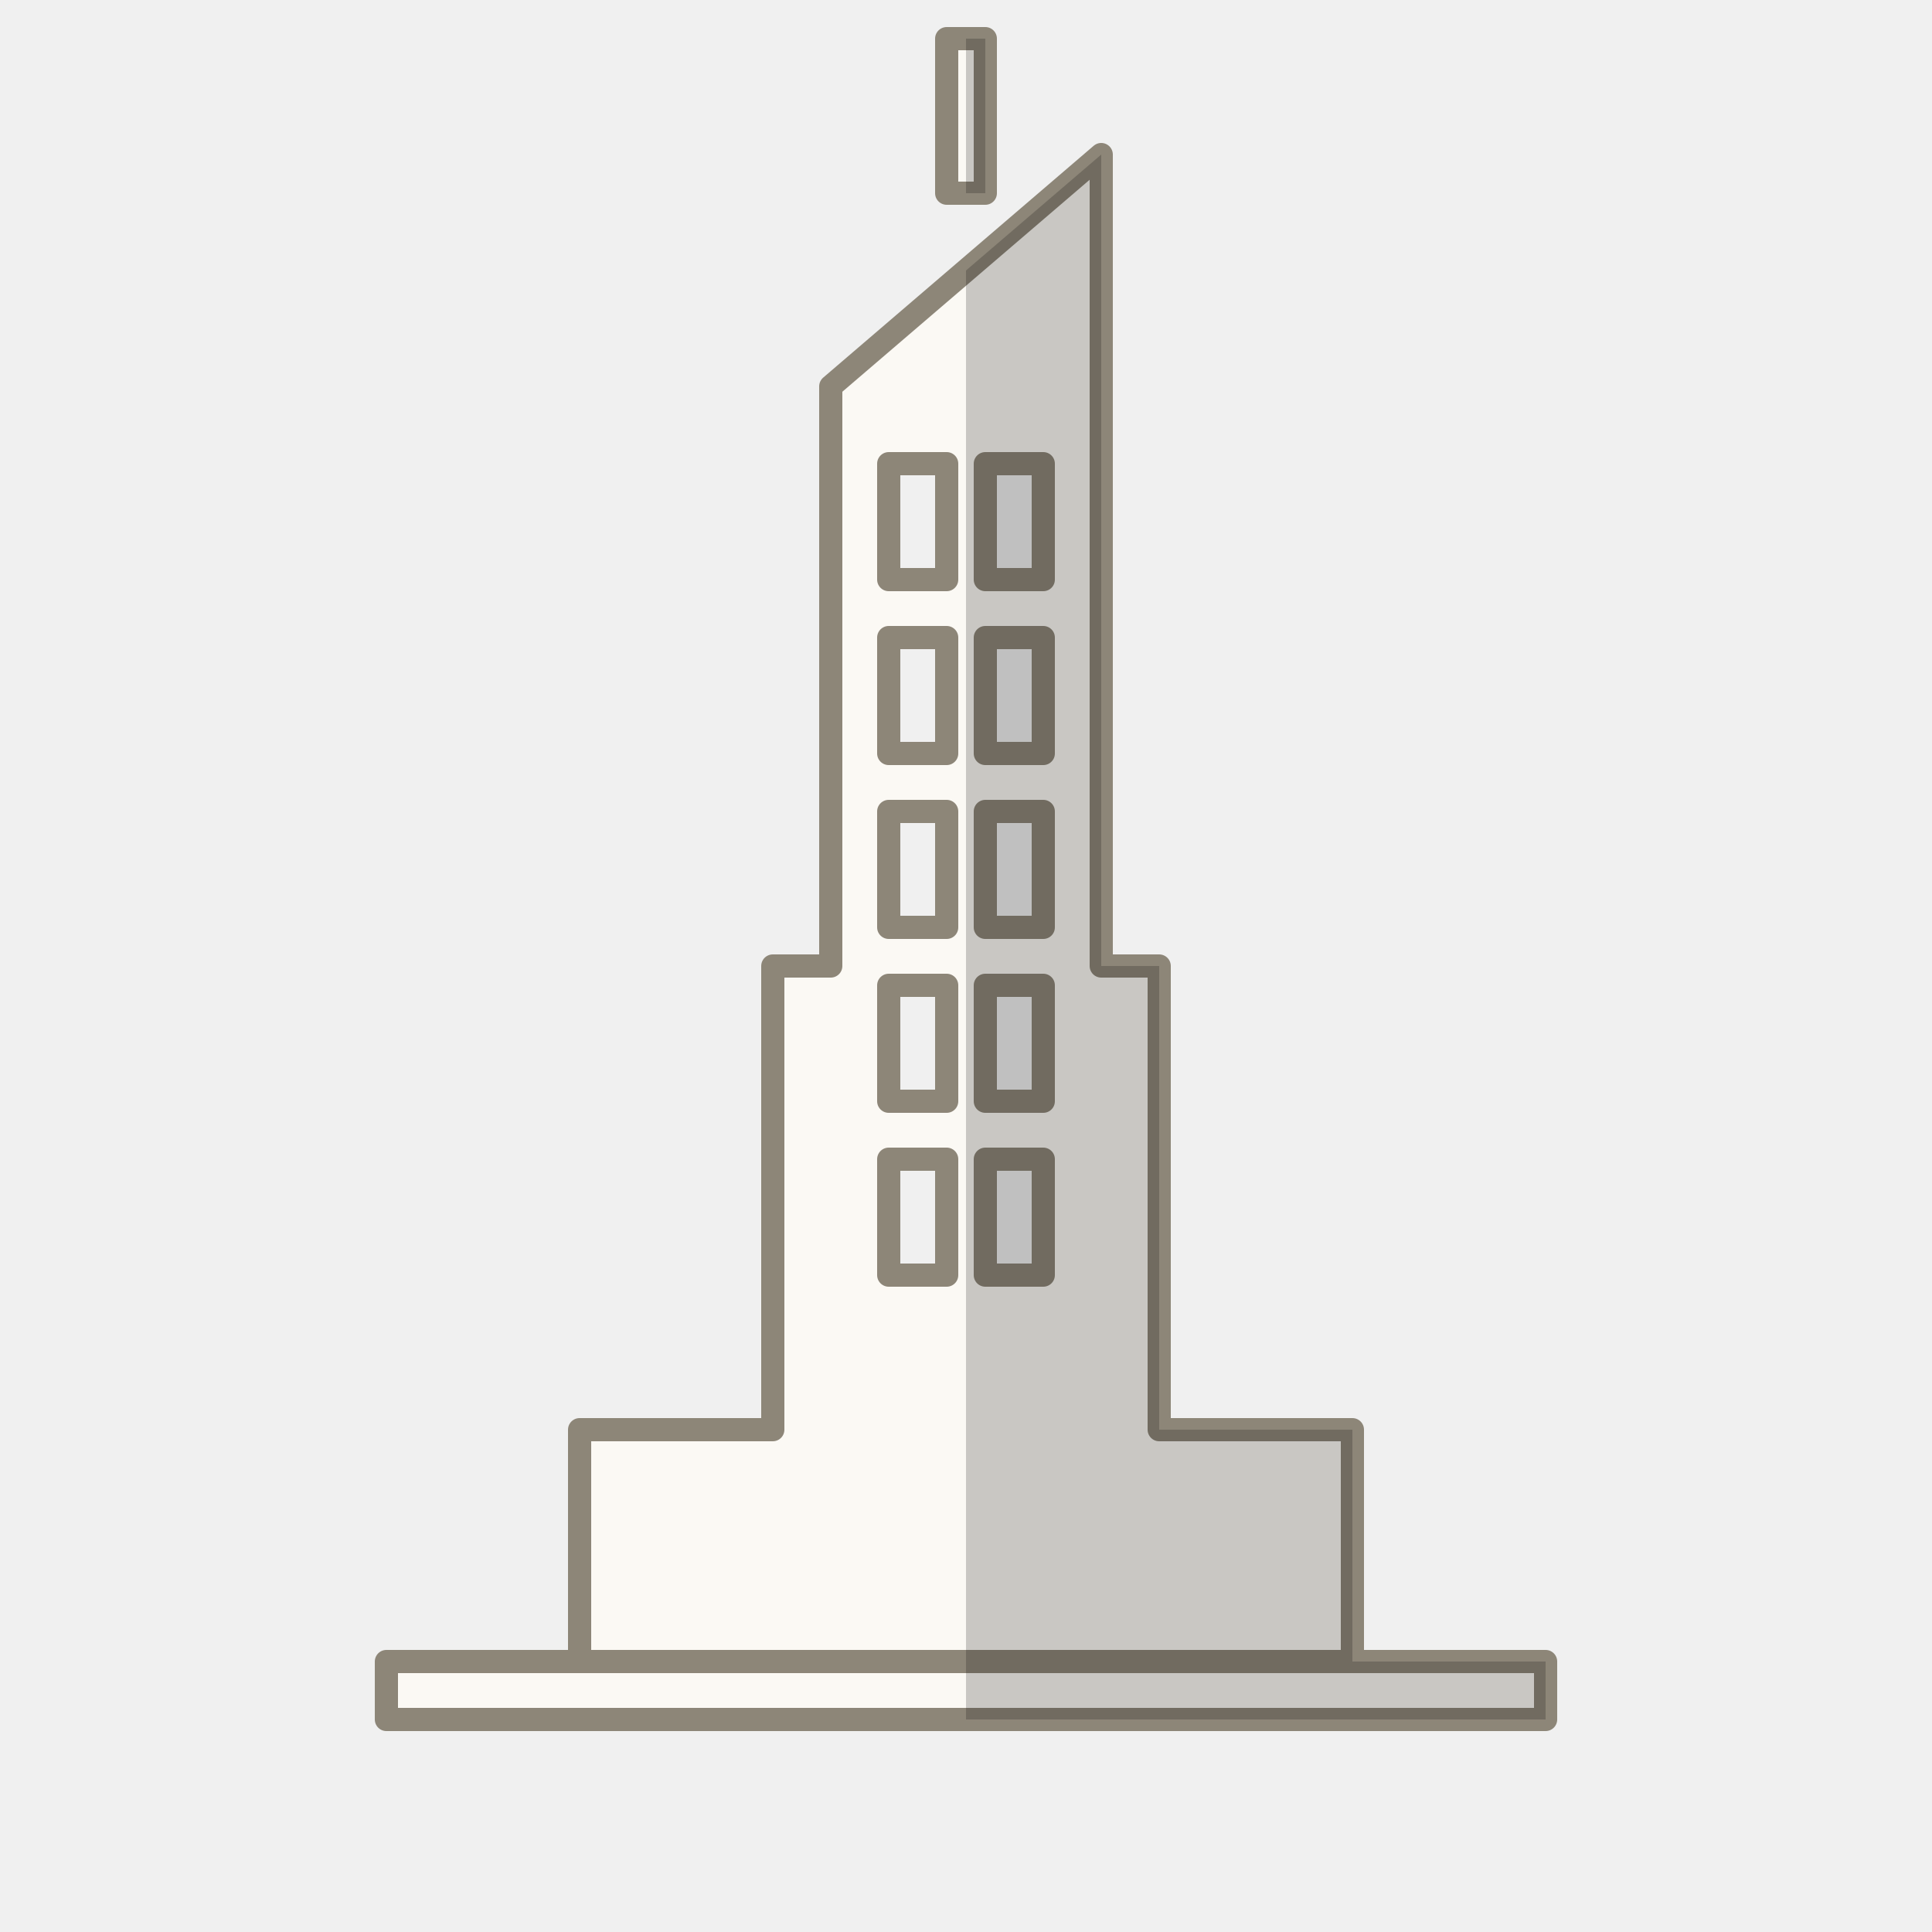
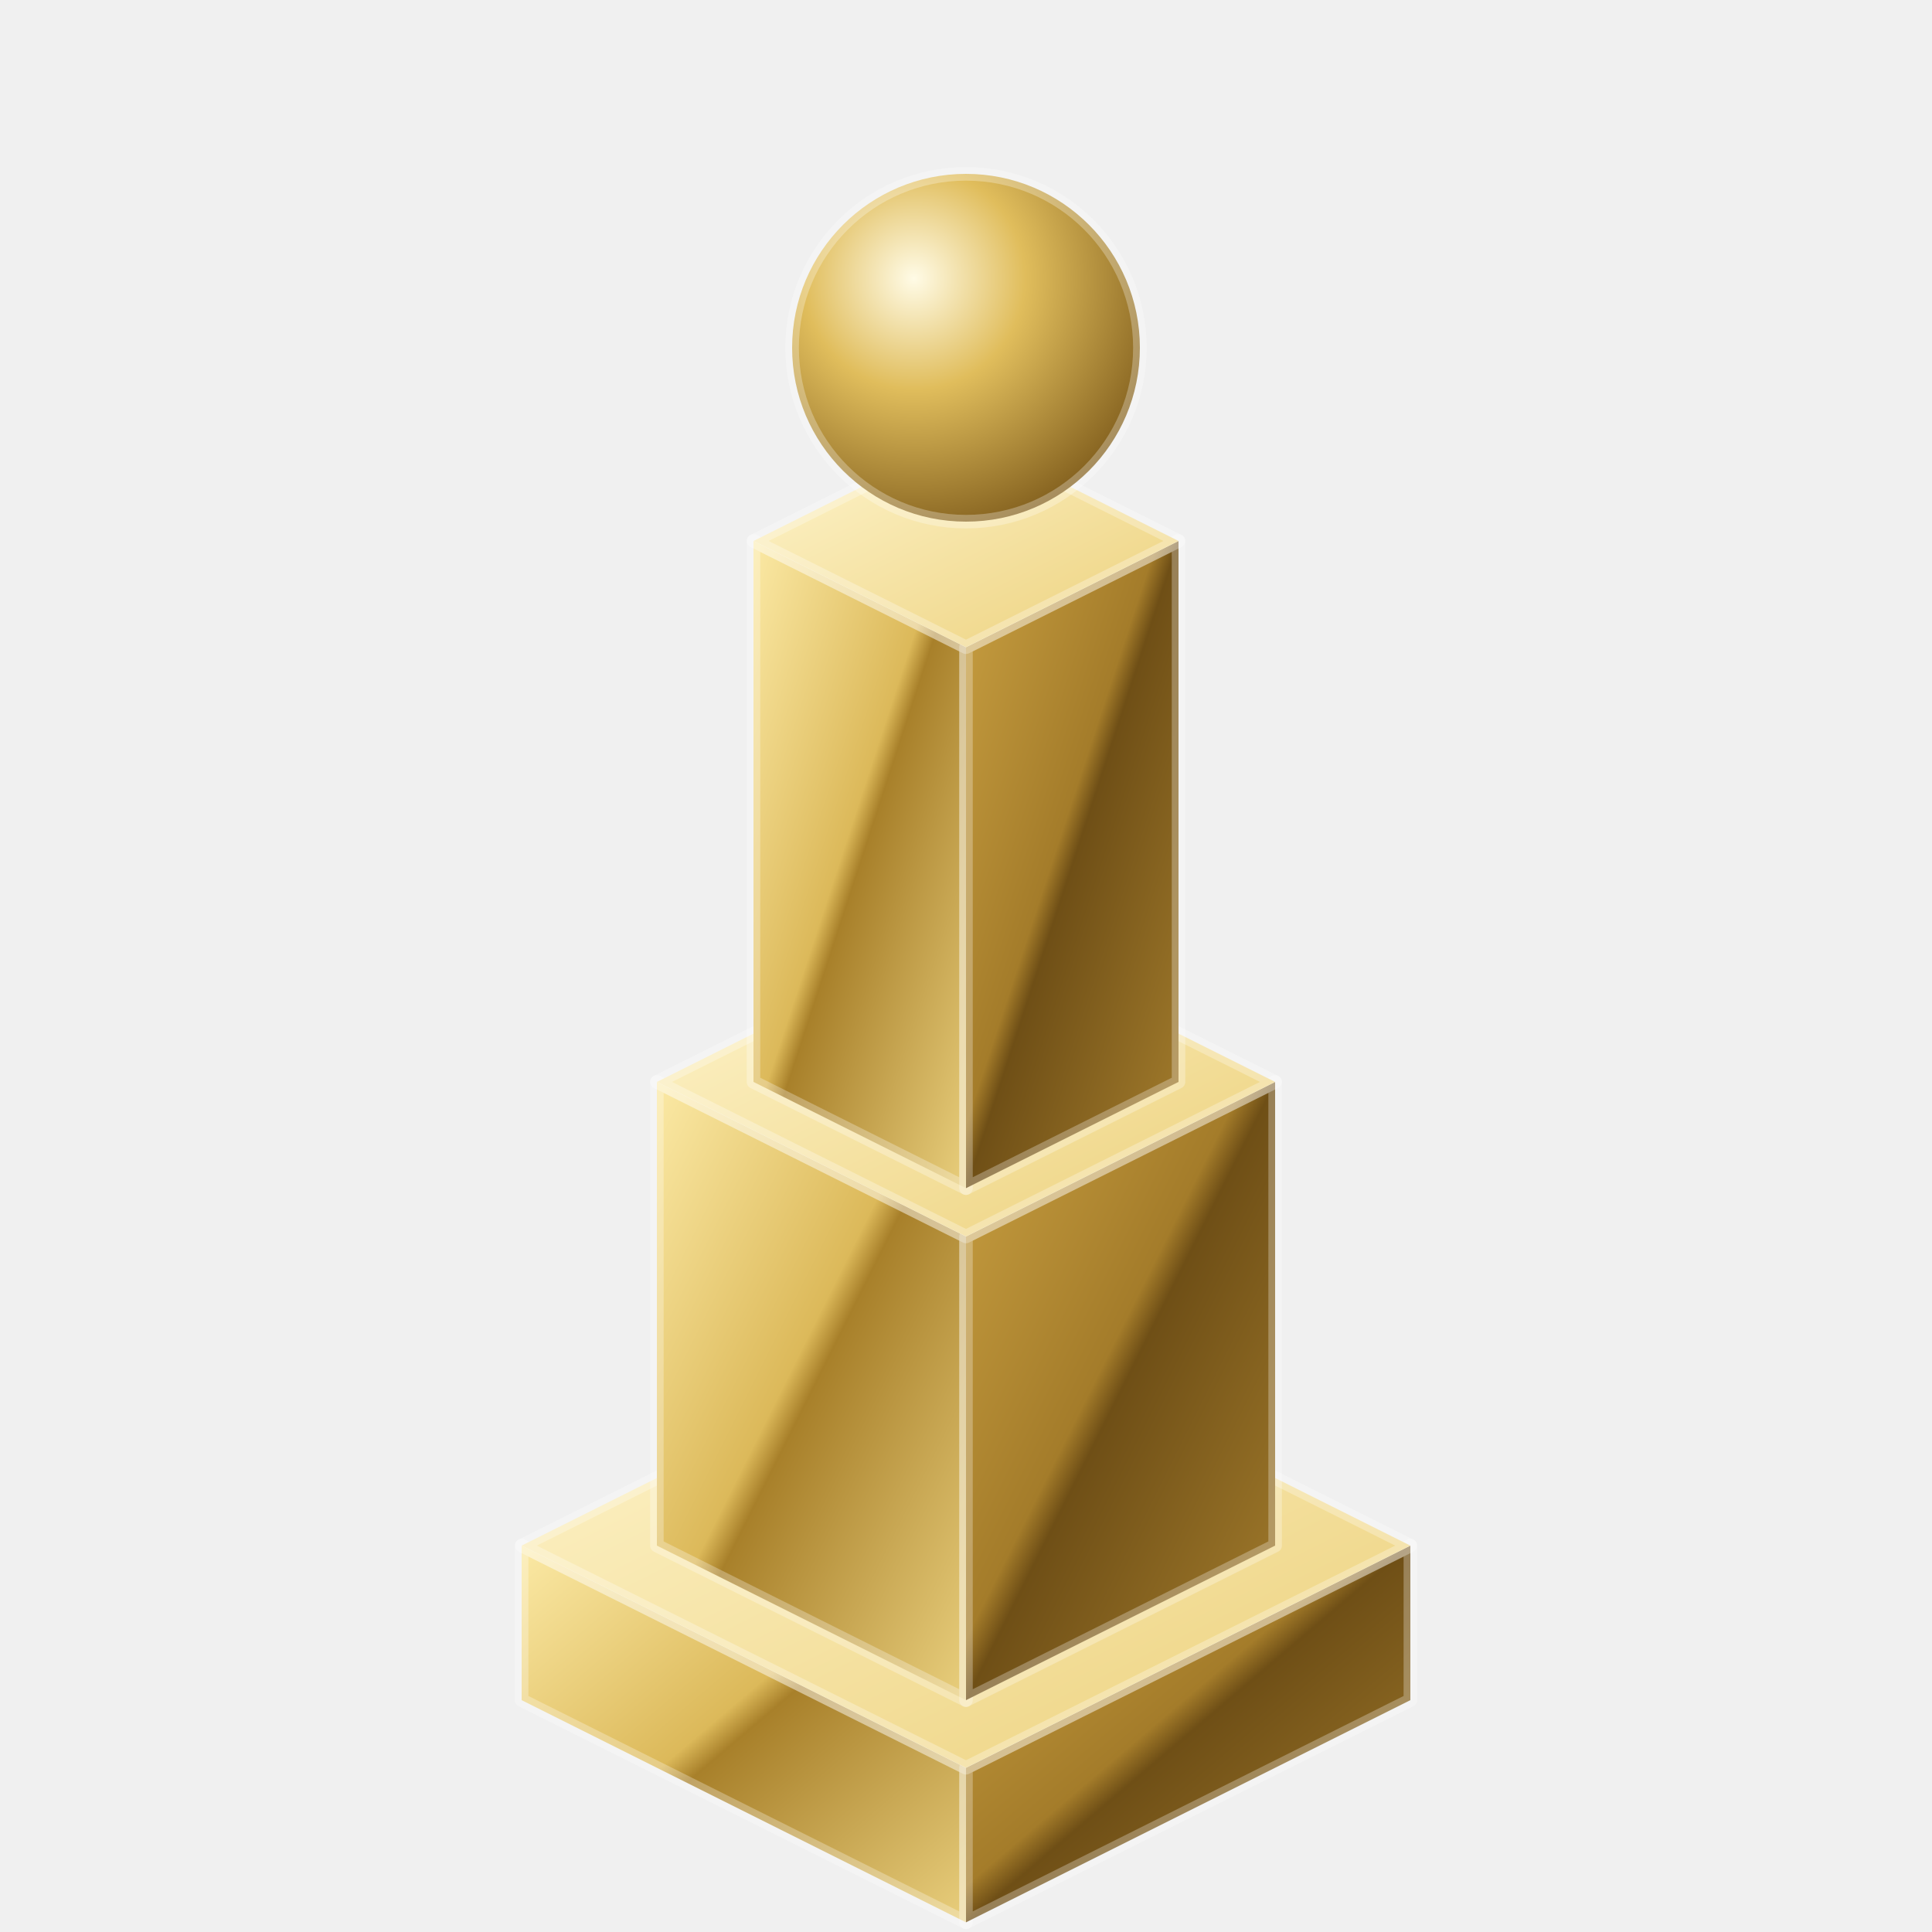
- <svg xmlns="http://www.w3.org/2000/svg" viewBox="0 0 100 100" fill-rule="evenodd">
-   <clipPath id="c">
-     <path d="M30 88V74H40V50H43V20L57 8V50H60V74H70V88zM46 24h3v6h-3zM46 33h3v6h-3zM46 42h3v6h-3zM46 51h3v6h-3zM46 60h3v6h-3zM51 24h3v6h-3zM51 33h3v6h-3zM51 42h3v6h-3zM51 51h3v6h-3zM51 60h3v6h-3z" />
-     <path d="M49 2h2v8h-2z" />
-     <path d="M20 86h60v3H20z" />
-   </clipPath>
-   <g fill="#fbf9f4" stroke="#8d8678" stroke-width="1.2" stroke-linejoin="round">
-     <path d="M30 88V74H40V50H43V20L57 8V50H60V74H70V88zM46 24h3v6h-3zM46 33h3v6h-3zM46 42h3v6h-3zM46 51h3v6h-3zM46 60h3v6h-3zM51 24h3v6h-3zM51 33h3v6h-3zM51 42h3v6h-3zM51 51h3v6h-3zM51 60h3v6h-3z" />
-     <path d="M49 2h2v8h-2z" />
-     <path d="M20 86h60v3H20z" />
+ <svg xmlns="http://www.w3.org/2000/svg" viewBox="0 0 100 100">
+   <defs>
+     <linearGradient id="gt" x1="0" y1="0" x2="1" y2="1">
+       <stop offset="0" stop-color="#fff6d0" />
+       <stop offset="1" stop-color="#ecd07a" />
+     </linearGradient>
+     <linearGradient id="gl" x1="0" y1="0" x2="1" y2="1">
+       <stop offset="0" stop-color="#fbe9a5" />
+       <stop offset="0.45" stop-color="#dcb95a" />
+       <stop offset="0.5" stop-color="#a8802a" />
+       <stop offset="1" stop-color="#e9cf7d" />
+     </linearGradient>
+     <linearGradient id="gr" x1="0" y1="0" x2="1" y2="1">
+       <stop offset="0" stop-color="#c9a042" />
+       <stop offset="0.45" stop-color="#a47c2a" />
+       <stop offset="0.5" stop-color="#6f4f16" />
+       <stop offset="1" stop-color="#a67f2e" />
+     </linearGradient>
+     <radialGradient id="go" cx=".35" cy=".3" r=".8">
+       <stop offset="0" stop-color="#fffbe6" />
+       <stop offset="0.4" stop-color="#e0bd5c" />
+       <stop offset="1" stop-color="#7a5718" />
+     </radialGradient>
+   </defs>
+   <g stroke="#fff" stroke-opacity=".28" stroke-width=".7" stroke-linejoin="round">
+     <polygon points="27.00,80.00 50.00,91.50 50.00,99.50 27.00,88.00" fill="url(#gl)" />
+     <polygon points="50.00,91.50 73.00,80.00 73.00,88.00 50.00,99.50" fill="url(#gr)" />
+     <polygon points="27.00,80.00 50.00,68.50 73.00,80.00 50.00,91.50" fill="url(#gt)" />
+     <polygon points="34.00,56.00 50.00,64.00 50.00,88.00 34.00,80.00" fill="url(#gl)" />
+     <polygon points="50.00,64.00 66.00,56.00 66.00,80.00 50.00,88.00" fill="url(#gr)" />
+     <polygon points="34.00,56.00 50.00,48.00 66.00,56.00 50.00,64.00" fill="url(#gt)" />
+     <polygon points="39.00,28.00 50.00,33.50 50.00,61.50 39.00,56.00" fill="url(#gl)" />
+     <polygon points="50.00,33.50 61.00,28.00 61.00,56.00 50.00,61.50" fill="url(#gr)" />
+     <polygon points="39.00,28.00 50.00,22.50 61.00,28.00 50.00,33.50" fill="url(#gt)" />
+     <circle cx="50" cy="18" r="9" fill="url(#go)" />
  </g>
-   <rect x="50" y="0" width="50" height="100" fill="#000" fill-opacity=".2" clip-path="url(#c)" />
</svg>
